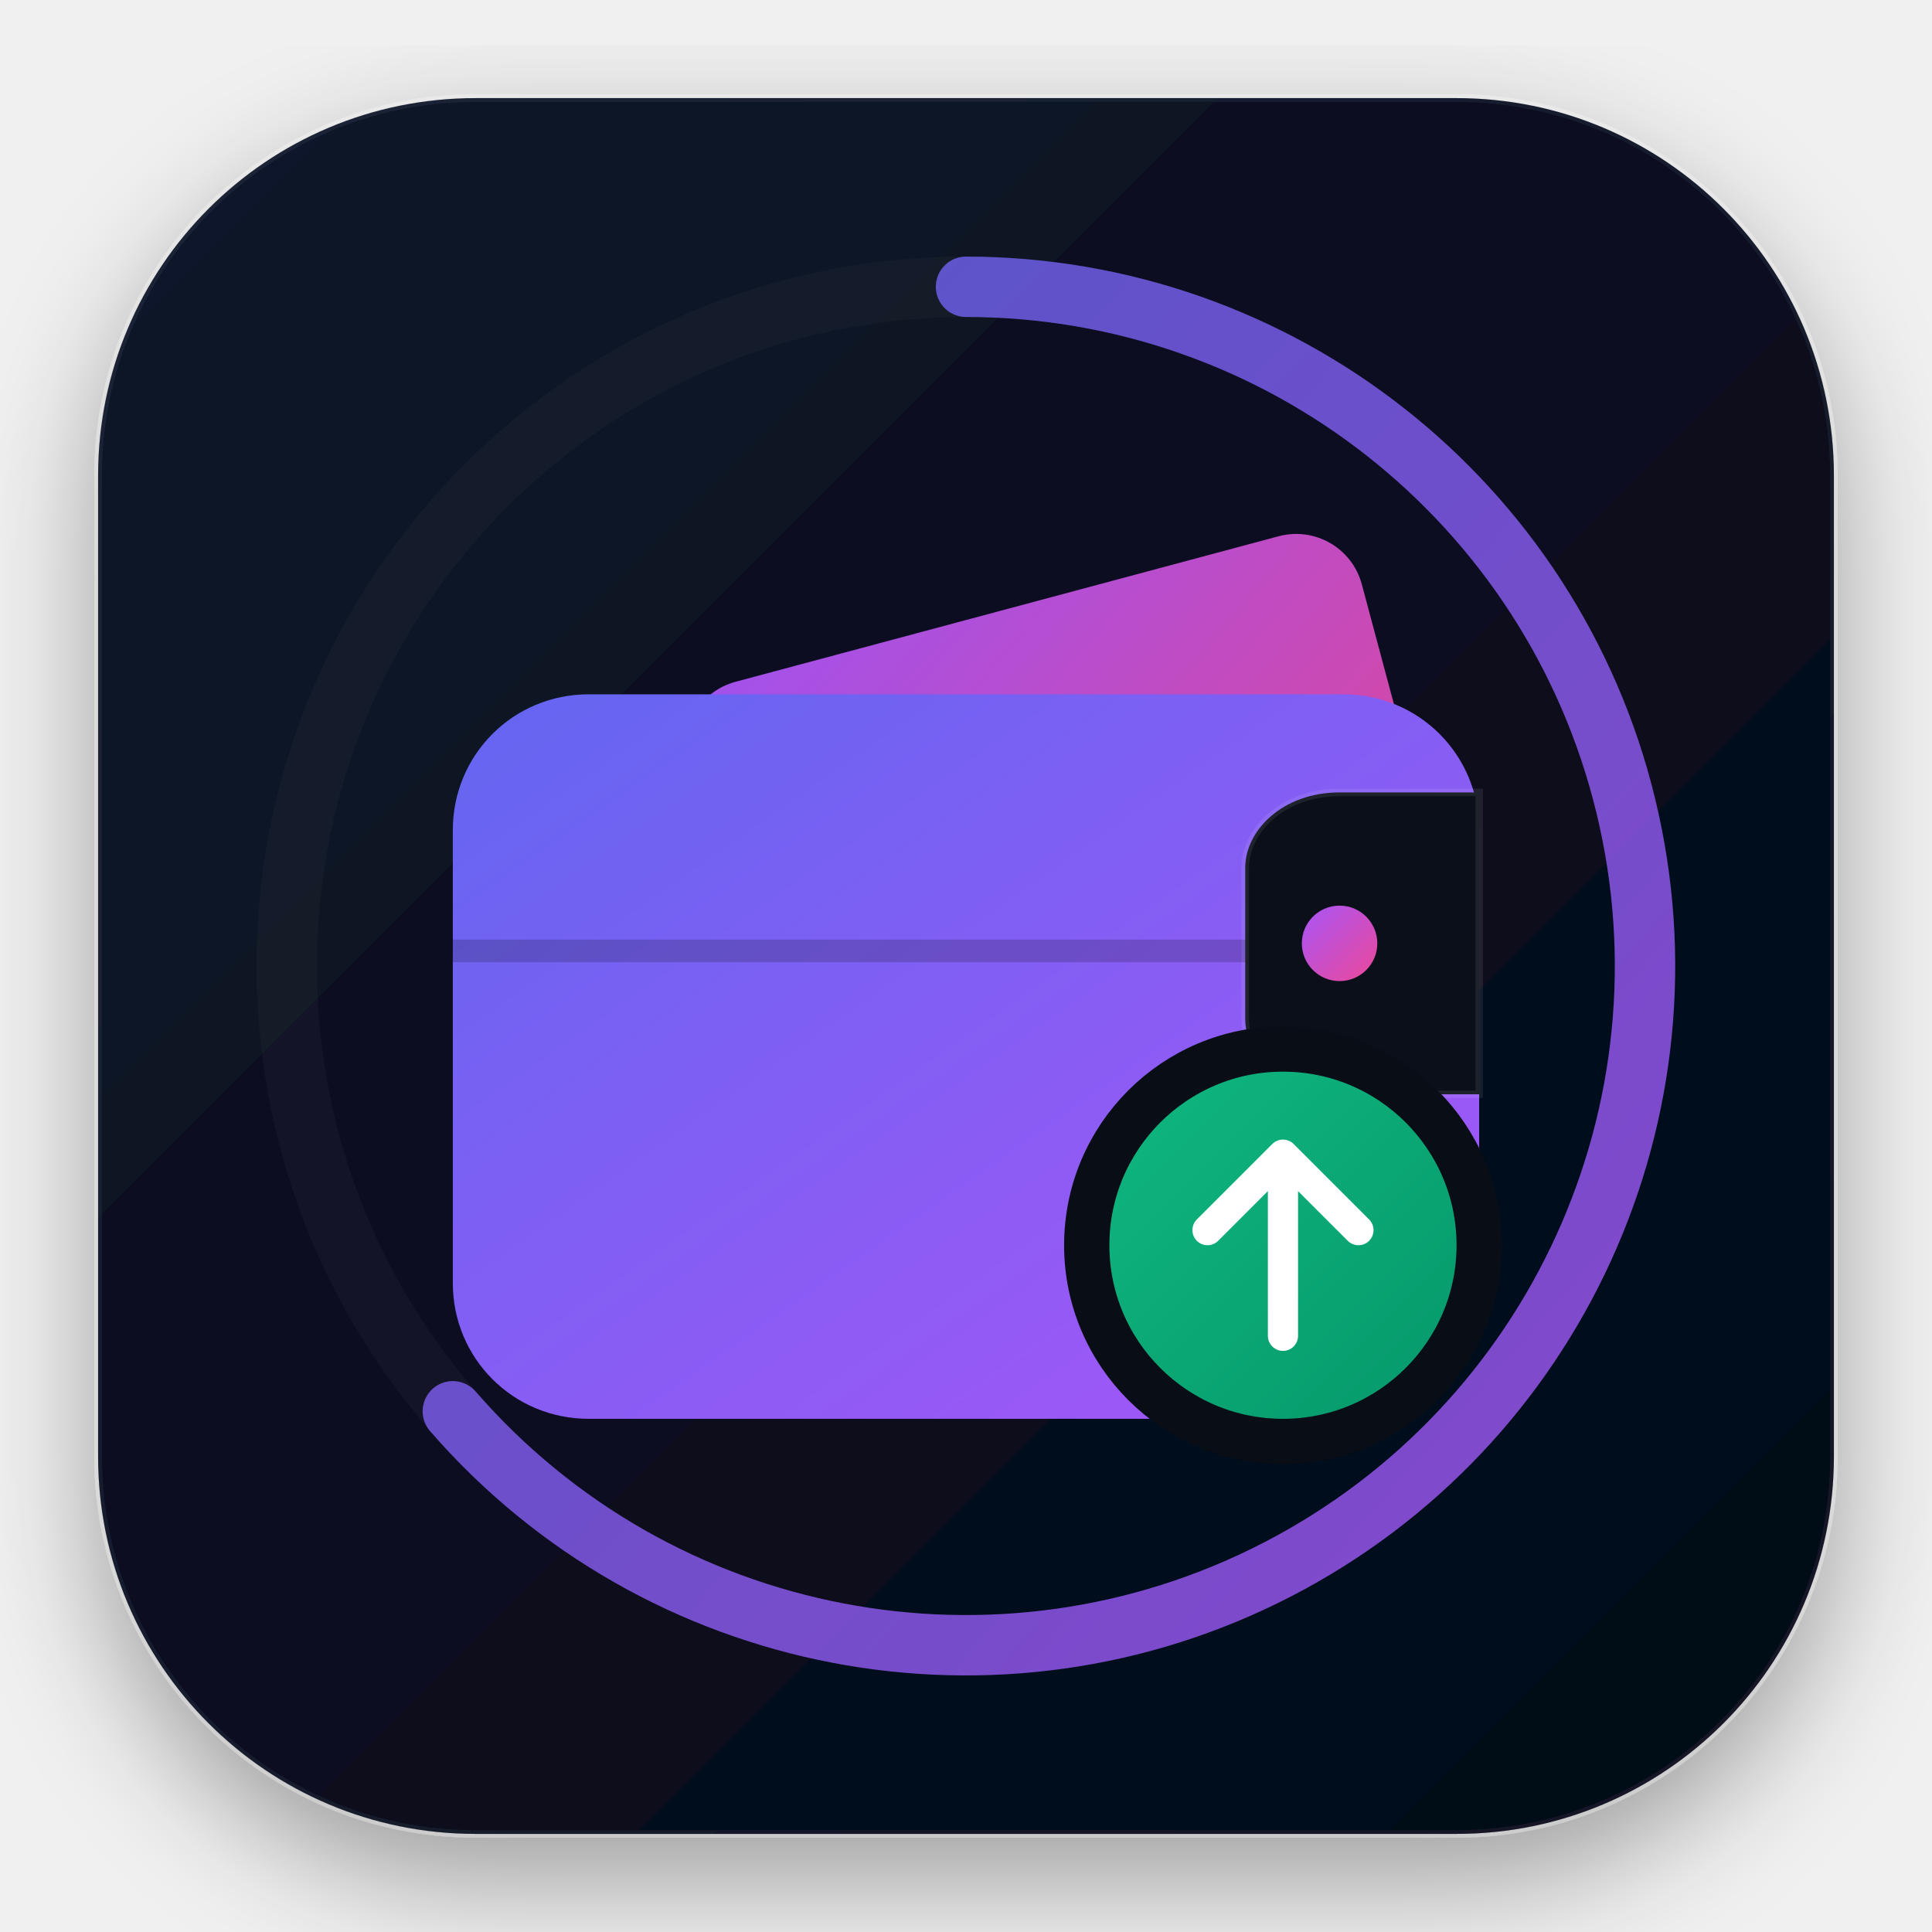
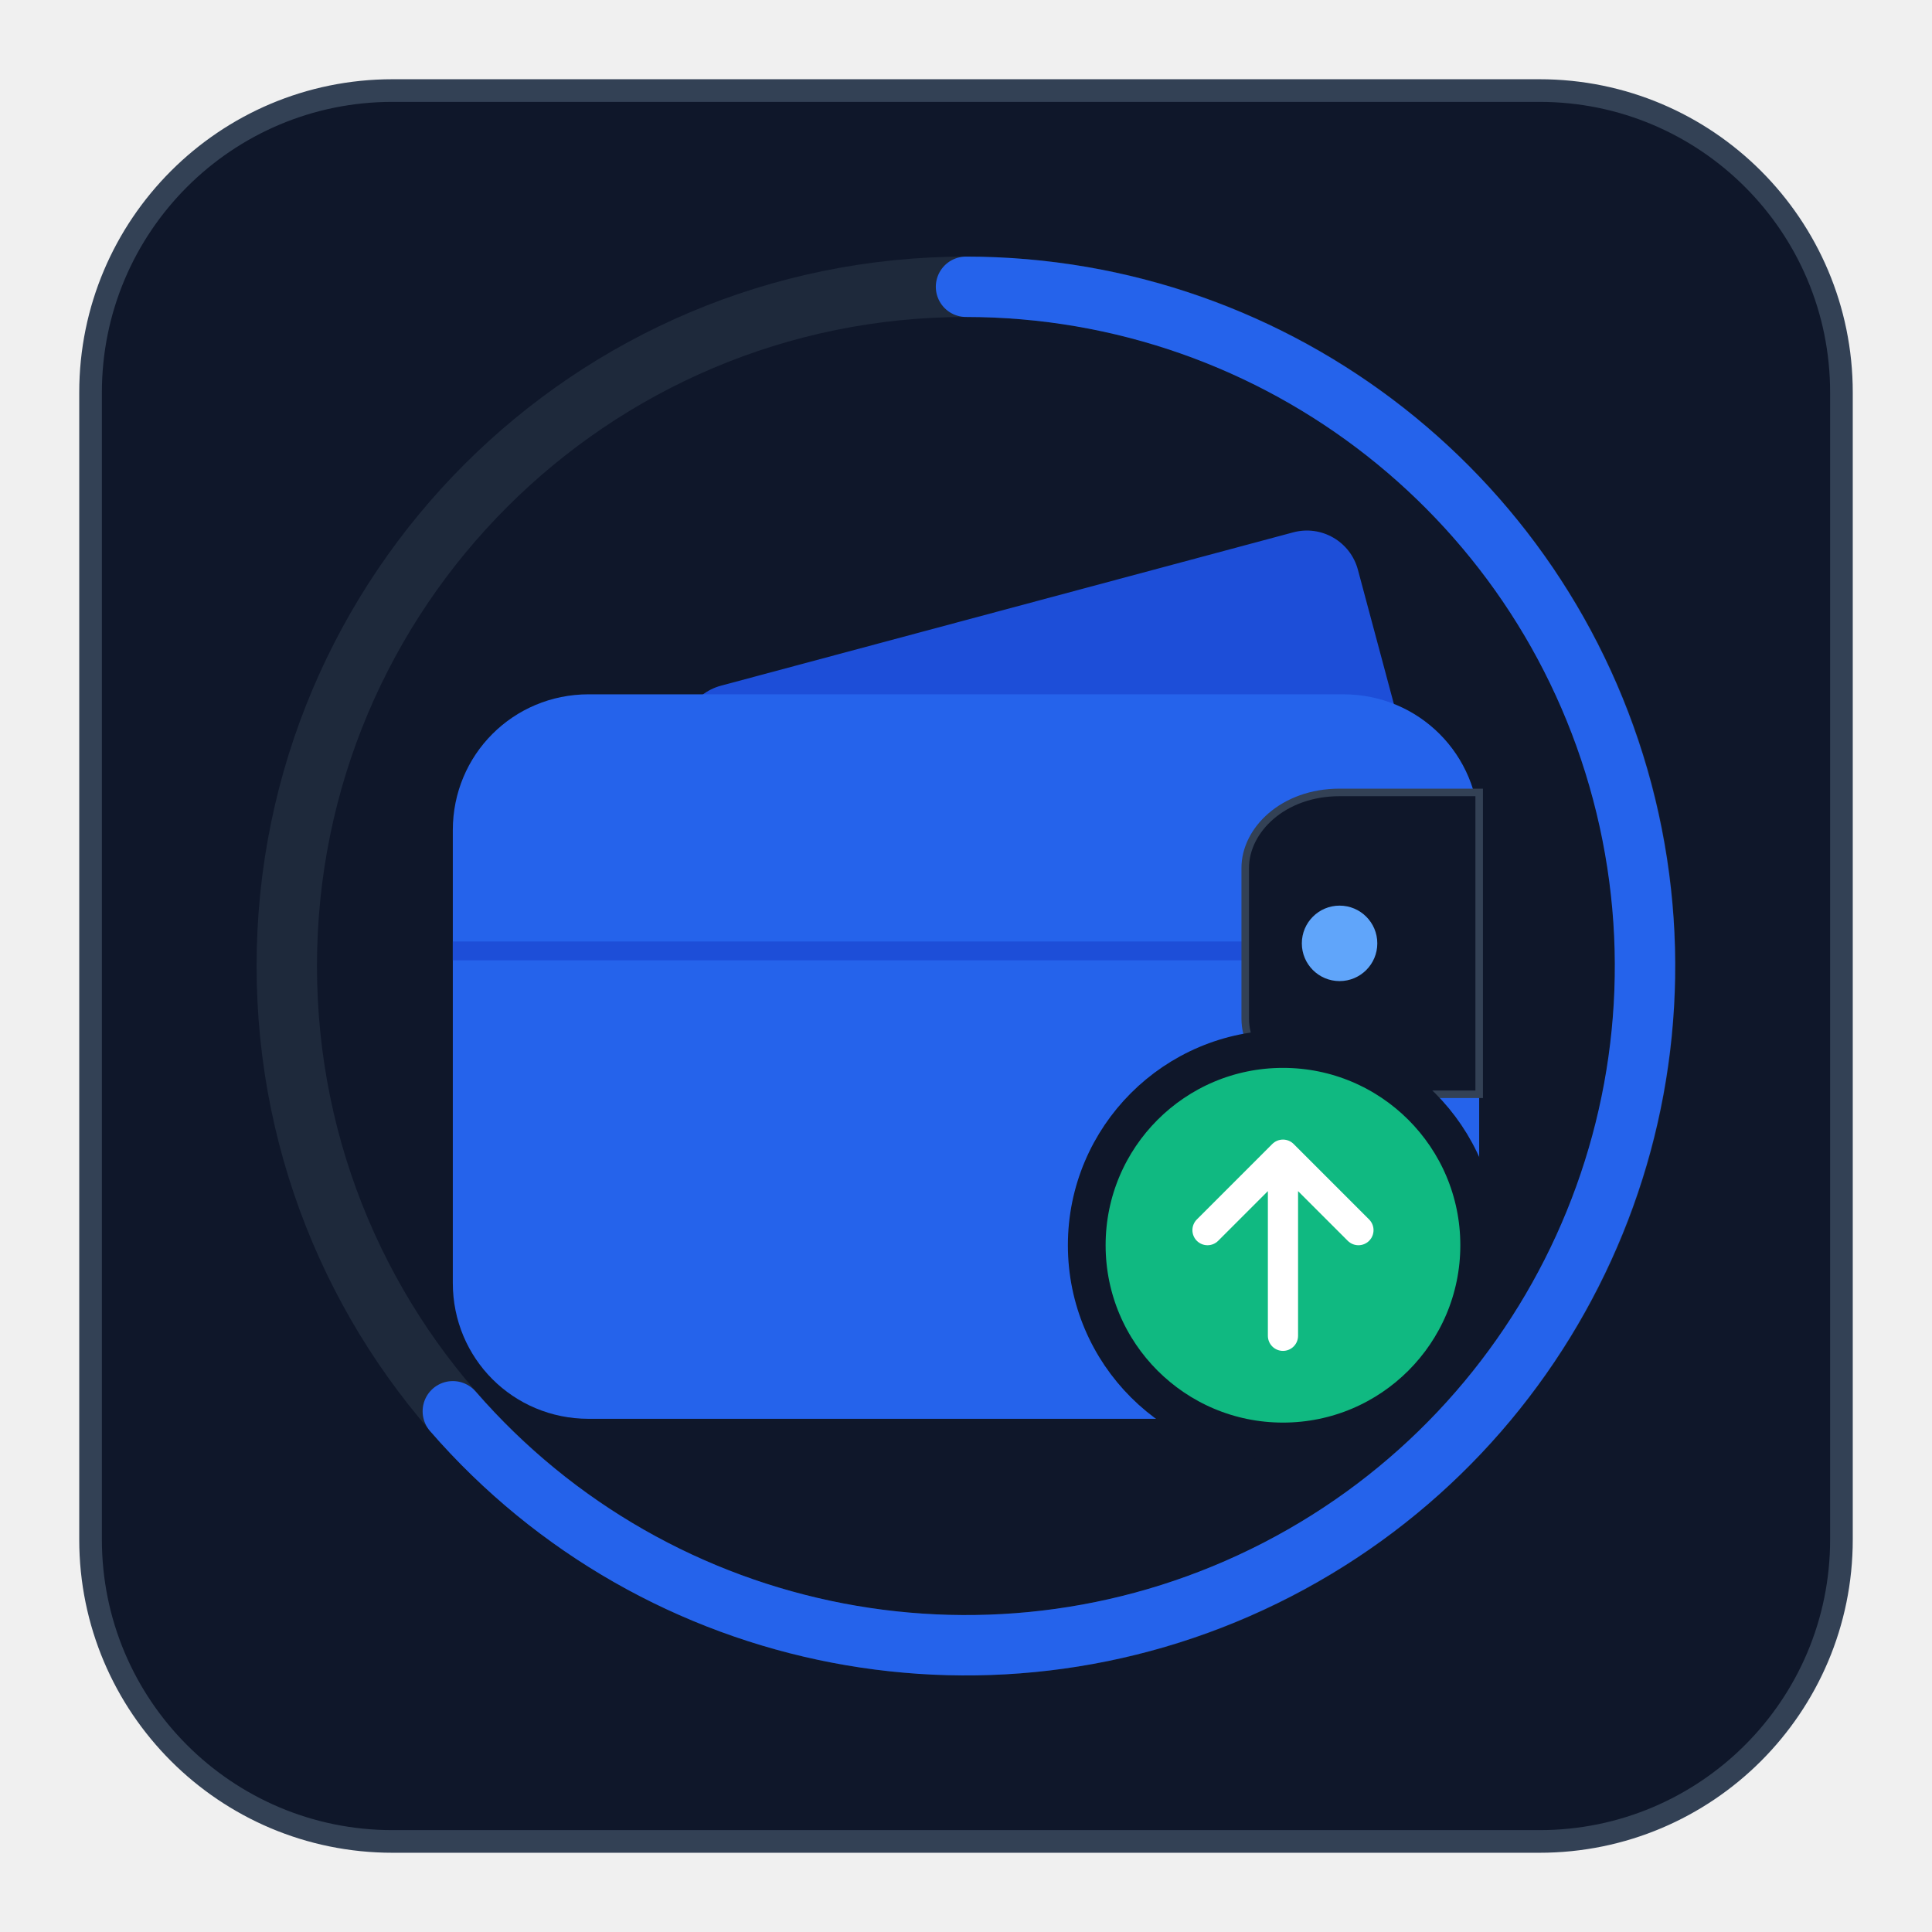
<svg xmlns="http://www.w3.org/2000/svg" viewBox="0 0 512 512" width="512" height="512">
-   <defs>
-     <linearGradient id="walletGrad" x1="0%" y1="0%" x2="100%" y2="100%">
-       <stop offset="0%" stop-color="#6366f1" />
-       <stop offset="100%" stop-color="#a855f7" />
-     </linearGradient>
-     <linearGradient id="cardGrad" x1="0%" y1="0%" x2="100%" y2="100%">
-       <stop offset="0%" stop-color="#a855f7" />
-       <stop offset="100%" stop-color="#ec4899" />
-     </linearGradient>
-     <linearGradient id="coinGrad" x1="0%" y1="0%" x2="100%" y2="100%">
-       <stop offset="0%" stop-color="#10b981" />
-       <stop offset="100%" stop-color="#059669" />
-     </linearGradient>
-     <linearGradient id="bgGrad" x1="0%" y1="0%" x2="100%" y2="100%">
-       <stop offset="0%" stop-color="#0f172a" />
-       <stop offset="100%" stop-color="#020617" />
-     </linearGradient>
-     <filter id="shadow" x="-10%" y="-10%" width="120%" height="120%">
-       <feDropShadow dx="0" dy="12" stdDeviation="16" flood-color="#000" flood-opacity="0.35" />
-     </filter>
-   </defs>
-   <rect width="460" height="460" x="26" y="26" rx="100" fill="url(#bgGrad)" stroke="rgba(255,255,255,0.06)" stroke-width="2" filter="url(#shadow)" />
-   <circle cx="256" cy="256" r="180" fill="none" stroke="rgba(255, 255, 255, 0.03)" stroke-width="16" />
-   <path d="M 256,76 A 180,180 0 1,1 120,374" fill="none" stroke="url(#walletGrad)" stroke-width="16" stroke-linecap="round" opacity="0.8" />
-   <rect width="185" height="125" x="190" y="160" rx="18" fill="url(#cardGrad)" transform="rotate(-15 280 220)" opacity="0.95" />
-   <rect width="40" height="30" x="210" y="195" rx="6" fill="rgba(255, 255, 255, 0.22)" transform="rotate(-15 280 220)" />
-   <path d="M 120,220 C 120,200 136,184 156,184 L 356,184 C 376,184 392,200 392,220 L 392,340 C 392,360 376,376 356,376 L 156,376 C 136,376 120,360 120,340 Z" fill="url(#walletGrad)" />
-   <path d="M 120,252 L 392,252" stroke="rgba(0, 0, 0, 0.18)" stroke-width="6" />
-   <path d="M 330,230 C 330,220 340,210 355,210 L 392,210 L 392,290 L 355,290 C 340,290 330,280 330,270 Z" fill="#0b0f19" stroke="rgba(255, 255, 255, 0.08)" stroke-width="2" />
-   <circle cx="355" cy="250" r="10" fill="url(#cardGrad)" />
-   <circle cx="340" cy="330" r="52" fill="url(#coinGrad)" stroke="#090d16" stroke-width="12" />
+   <rect width="464" height="464" x="24" y="24" rx="80" fill="#0f172a" stroke="#334155" stroke-width="6" />
+   <circle cx="256" cy="256" r="180" fill="none" stroke="#1e293b" stroke-width="16" />
+   <path d="M 256,76 A 180,180 0 1,1 120,374" fill="none" stroke="#2563eb" stroke-width="16" stroke-linecap="round" />
+   <rect width="185" height="125" x="190" y="160" rx="14" fill="#1d4ed8" transform="rotate(-15 280 220)" />
+   <rect width="40" height="30" x="210" y="195" rx="4" fill="#60a5fa" transform="rotate(-15 280 220)" opacity="0.8" />
+   <path d="M 120,220 C 120,200 136,184 156,184 L 356,184 C 376,184 392,200 392,220 L 392,340 C 392,360 376,376 356,376 L 156,376 C 136,376 120,360 120,340 Z" fill="#2563eb" />
+   <path d="M 120,252 L 392,252" stroke="#1d4ed8" stroke-width="5" />
+   <path d="M 330,230 C 330,220 340,210 355,210 L 392,210 L 392,290 L 355,290 C 340,290 330,280 330,270 Z" fill="#0f172a" stroke="#334155" stroke-width="2" />
+   <circle cx="355" cy="250" r="10" fill="#60a5fa" />
+   <circle cx="340" cy="330" r="52" fill="#10b981" stroke="#0f172a" stroke-width="10" />
  <path d="M 340,306 L 340,354 M 320,326 L 340,306 L 360,326" fill="none" stroke="#ffffff" stroke-width="8" stroke-linecap="round" stroke-linejoin="round" />
</svg>
